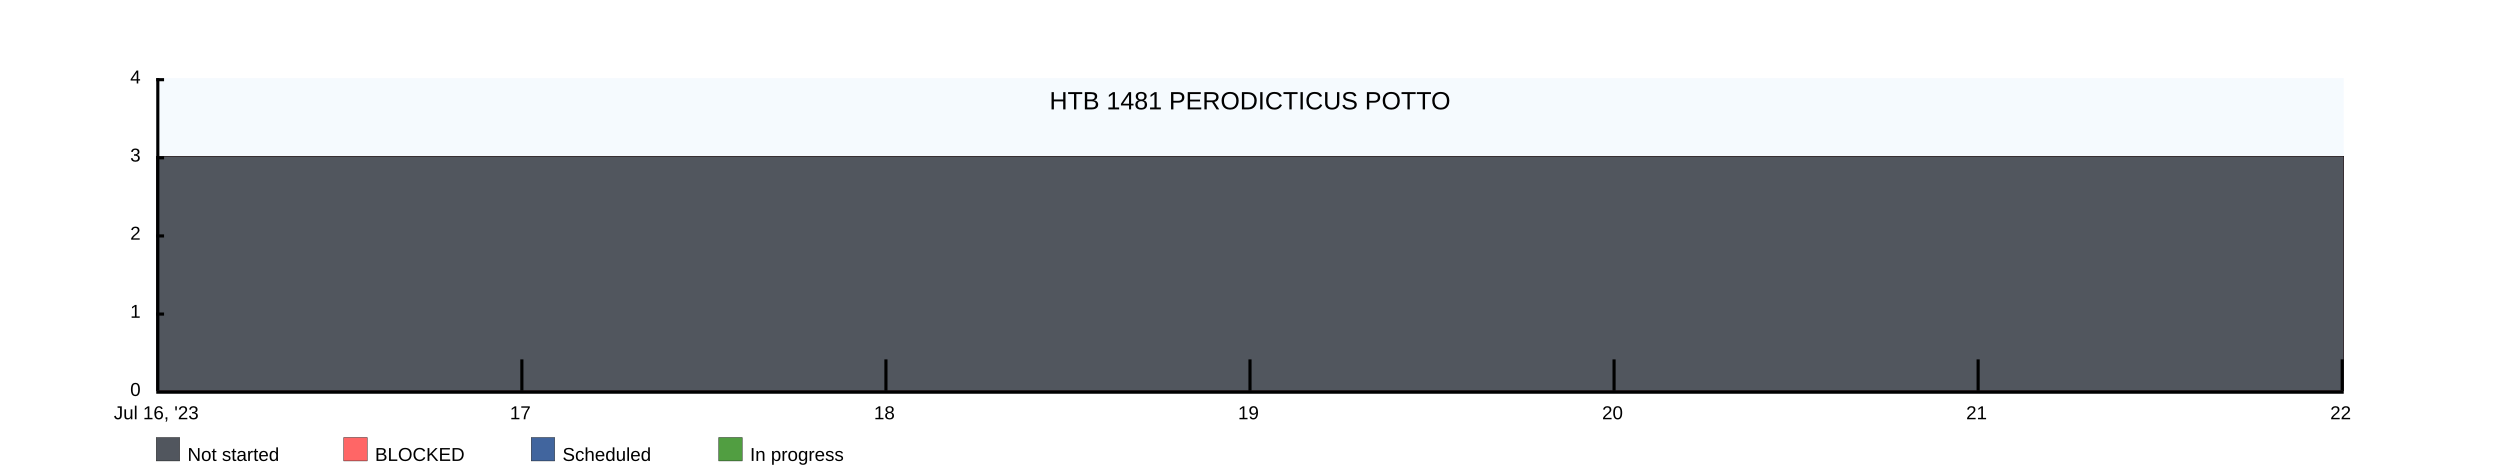
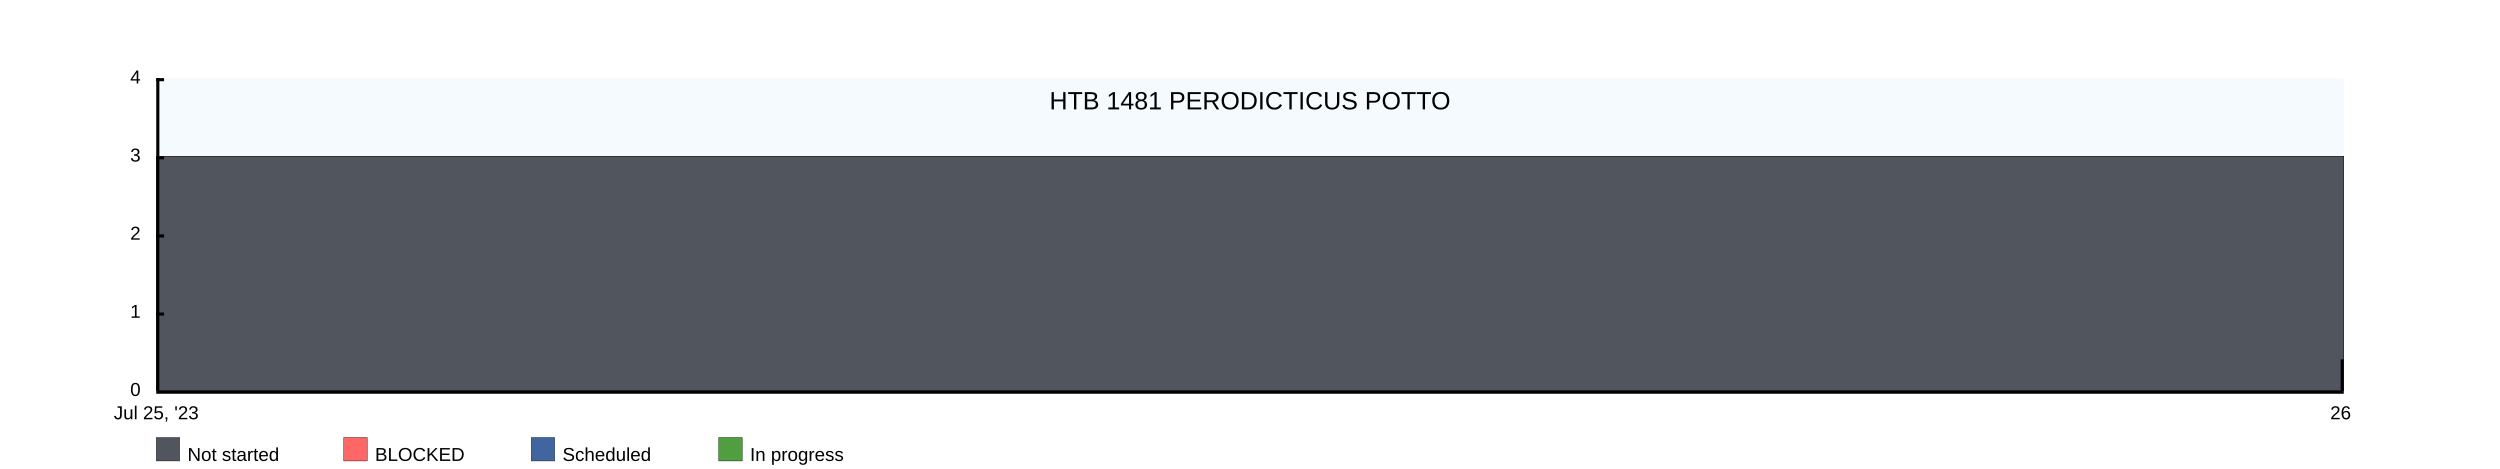
<svg xmlns="http://www.w3.org/2000/svg" width="1600" height="300">
  <rect x="100" y="50" width="1400" height="200" fill="rgba(221, 239, 250, .3)" />
  <clipPath id="theGraph">
    <rect x="100" y="50" width="1400" height="200" fill="black" />
  </clipPath>
  <rect x="100" y="280" width="15" height="15" fill="#51565E" stroke="black" stroke-width="0.25" />
  <text x="120" y="295" font-family="Arial" font-size="12" fill="black">Not started</text>
  <rect x="220" y="280" width="15" height="15" fill="#FF6666" stroke="black" stroke-width="0.25" />
  <text x="240" y="295" font-family="Arial" font-size="12" fill="black">BLOCKED</text>
  <rect x="340" y="280" width="15" height="15" fill="#41659E" stroke="black" stroke-width="0.25" />
  <text x="360" y="295" font-family="Arial" font-size="12" fill="black">Scheduled</text>
  <rect x="460" y="280" width="15" height="15" fill="#519E41" stroke="black" stroke-width="0.25" />
  <text x="480" y="295" font-family="Arial" font-size="12" fill="black">In progress</text>
-   <path d="M 100 100 M 100 100 C 100 100 333.333 100 333.333 100 C 333.333 100 566.667 100 566.667 100 C 566.667 100 800 100 800 100 C 800 100 1033.333 100 1033.333 100 C 1033.333 100 1266.667 100 1266.667 100 C 1266.667 100 1500 100 1500 100 C 1500 100 1500 250 1500 250 C 1500 250 100 250 100 250 Z" fill="#519E41" stroke="black" stroke-width="0.25" />
-   <path d="M 100 100 M 100 100 C 100 100 333.333 100 333.333 100 C 333.333 100 566.667 100 566.667 100 C 566.667 100 800 100 800 100 C 800 100 1033.333 100 1033.333 100 C 1033.333 100 1266.667 100 1266.667 100 C 1266.667 100 1500 100 1500 100 C 1500 100 1500 250 1500 250 C 1500 250 100 250 100 250 Z" fill="#41659E" stroke="black" stroke-width="0.25" />
-   <path d="M 100 100 M 100 100 C 100 100 333.333 100 333.333 100 C 333.333 100 566.667 100 566.667 100 C 566.667 100 800 100 800 100 C 800 100 1033.333 100 1033.333 100 C 1033.333 100 1266.667 100 1266.667 100 C 1266.667 100 1500 100 1500 100 C 1500 100 1500 250 1500 250 C 1500 250 100 250 100 250 Z" fill="#FF6666" stroke="black" stroke-width="0.25" />
-   <path d="M 100 100 M 100 100 C 100 100 333.333 100 333.333 100 C 333.333 100 566.667 100 566.667 100 C 566.667 100 800 100 800 100 C 800 100 1033.333 100 1033.333 100 C 1033.333 100 1266.667 100 1266.667 100 C 1266.667 100 1500 100 1500 100 C 1500 100 1500 250 1500 250 C 1500 250 100 250 100 250 Z" fill="#51565E" stroke="black" stroke-width="0.25" />
+   <path d="M 100 100 M 100 100 C 100 100 1500 100 1500 100 C 1500 100 1500 250 1500 250 C 1500 250 100 250 100 250 Z" fill="#519E41" stroke="black" stroke-width="0.25" />
+   <path d="M 100 100 M 100 100 C 100 100 1500 100 1500 100 C 1500 100 1500 250 1500 250 C 1500 250 100 250 100 250 Z" fill="#41659E" stroke="black" stroke-width="0.25" />
+   <path d="M 100 100 M 100 100 C 100 100 1500 100 1500 100 C 1500 100 1500 250 1500 250 C 1500 250 100 250 100 250 Z" fill="#FF6666" stroke="black" stroke-width="0.25" />
+   <path d="M 100 100 M 100 100 C 100 100 1500 100 1500 100 C 1500 100 1500 250 1500 250 C 1500 250 100 250 100 250 Z" fill="#51565E" stroke="black" stroke-width="0.25" />
  <text x="800" y="70" font-family="Arial" font-size="16" fill="black" text-anchor="middle" alignment-baseline="middle">HTB 1481 PERODICTICUS POTTO</text>
  <rect x="100" y="250" width="1400" height="2" fill="black" />
  <rect x="100" y="50" width="5" height="2" fill="black" />
  <rect x="100" y="100" width="5" height="2" fill="black" />
  <rect x="100" y="150" width="5" height="2" fill="black" />
  <rect x="100" y="200" width="5" height="2" fill="black" />
  <text x="90" y="50" font-family="Arial" font-size="12" fill="black" text-anchor="end" dominant-baseline="middle">4</text>
  <text x="90" y="100" font-family="Arial" font-size="12" fill="black" text-anchor="end" dominant-baseline="middle">3</text>
  <text x="90" y="150" font-family="Arial" font-size="12" fill="black" text-anchor="end" dominant-baseline="middle">2</text>
  <text x="90" y="200" font-family="Arial" font-size="12" fill="black" text-anchor="end" dominant-baseline="middle">1</text>
  <text x="90" y="250" font-family="Arial" font-size="12" fill="black" text-anchor="end" dominant-baseline="middle">0</text>
-   <text x="100" y="260" font-family="Arial" fill="black" text-anchor="middle" dominant-baseline="hanging">Jul 16, '23</text>
-   <text x="333" y="260" font-family="Arial" fill="black" text-anchor="middle" dominant-baseline="hanging">17</text>
-   <text x="566" y="260" font-family="Arial" fill="black" text-anchor="middle" dominant-baseline="hanging">18</text>
-   <text x="799" y="260" font-family="Arial" fill="black" text-anchor="middle" dominant-baseline="hanging">19</text>
-   <text x="1032" y="260" font-family="Arial" fill="black" text-anchor="middle" dominant-baseline="hanging">20</text>
-   <text x="1265" y="260" font-family="Arial" fill="black" text-anchor="middle" dominant-baseline="hanging">21</text>
-   <text x="1498" y="260" font-family="Arial" fill="black" text-anchor="middle" dominant-baseline="hanging">22</text>
+   <text x="100" y="260" font-family="Arial" fill="black" text-anchor="middle" dominant-baseline="hanging">Jul 25, '23</text>
+   <text x="1498" y="260" font-family="Arial" fill="black" text-anchor="middle" dominant-baseline="hanging">26</text>
  <rect x="100" y="50" width="2" height="200" fill="black" />
-   <rect x="333" y="230" width="2" height="20" fill="black" />
-   <rect x="566" y="230" width="2" height="20" fill="black" />
-   <rect x="799" y="230" width="2" height="20" fill="black" />
-   <rect x="1032" y="230" width="2" height="20" fill="black" />
-   <rect x="1265" y="230" width="2" height="20" fill="black" />
  <rect x="1498" y="230" width="2" height="20" fill="black" />
</svg>
